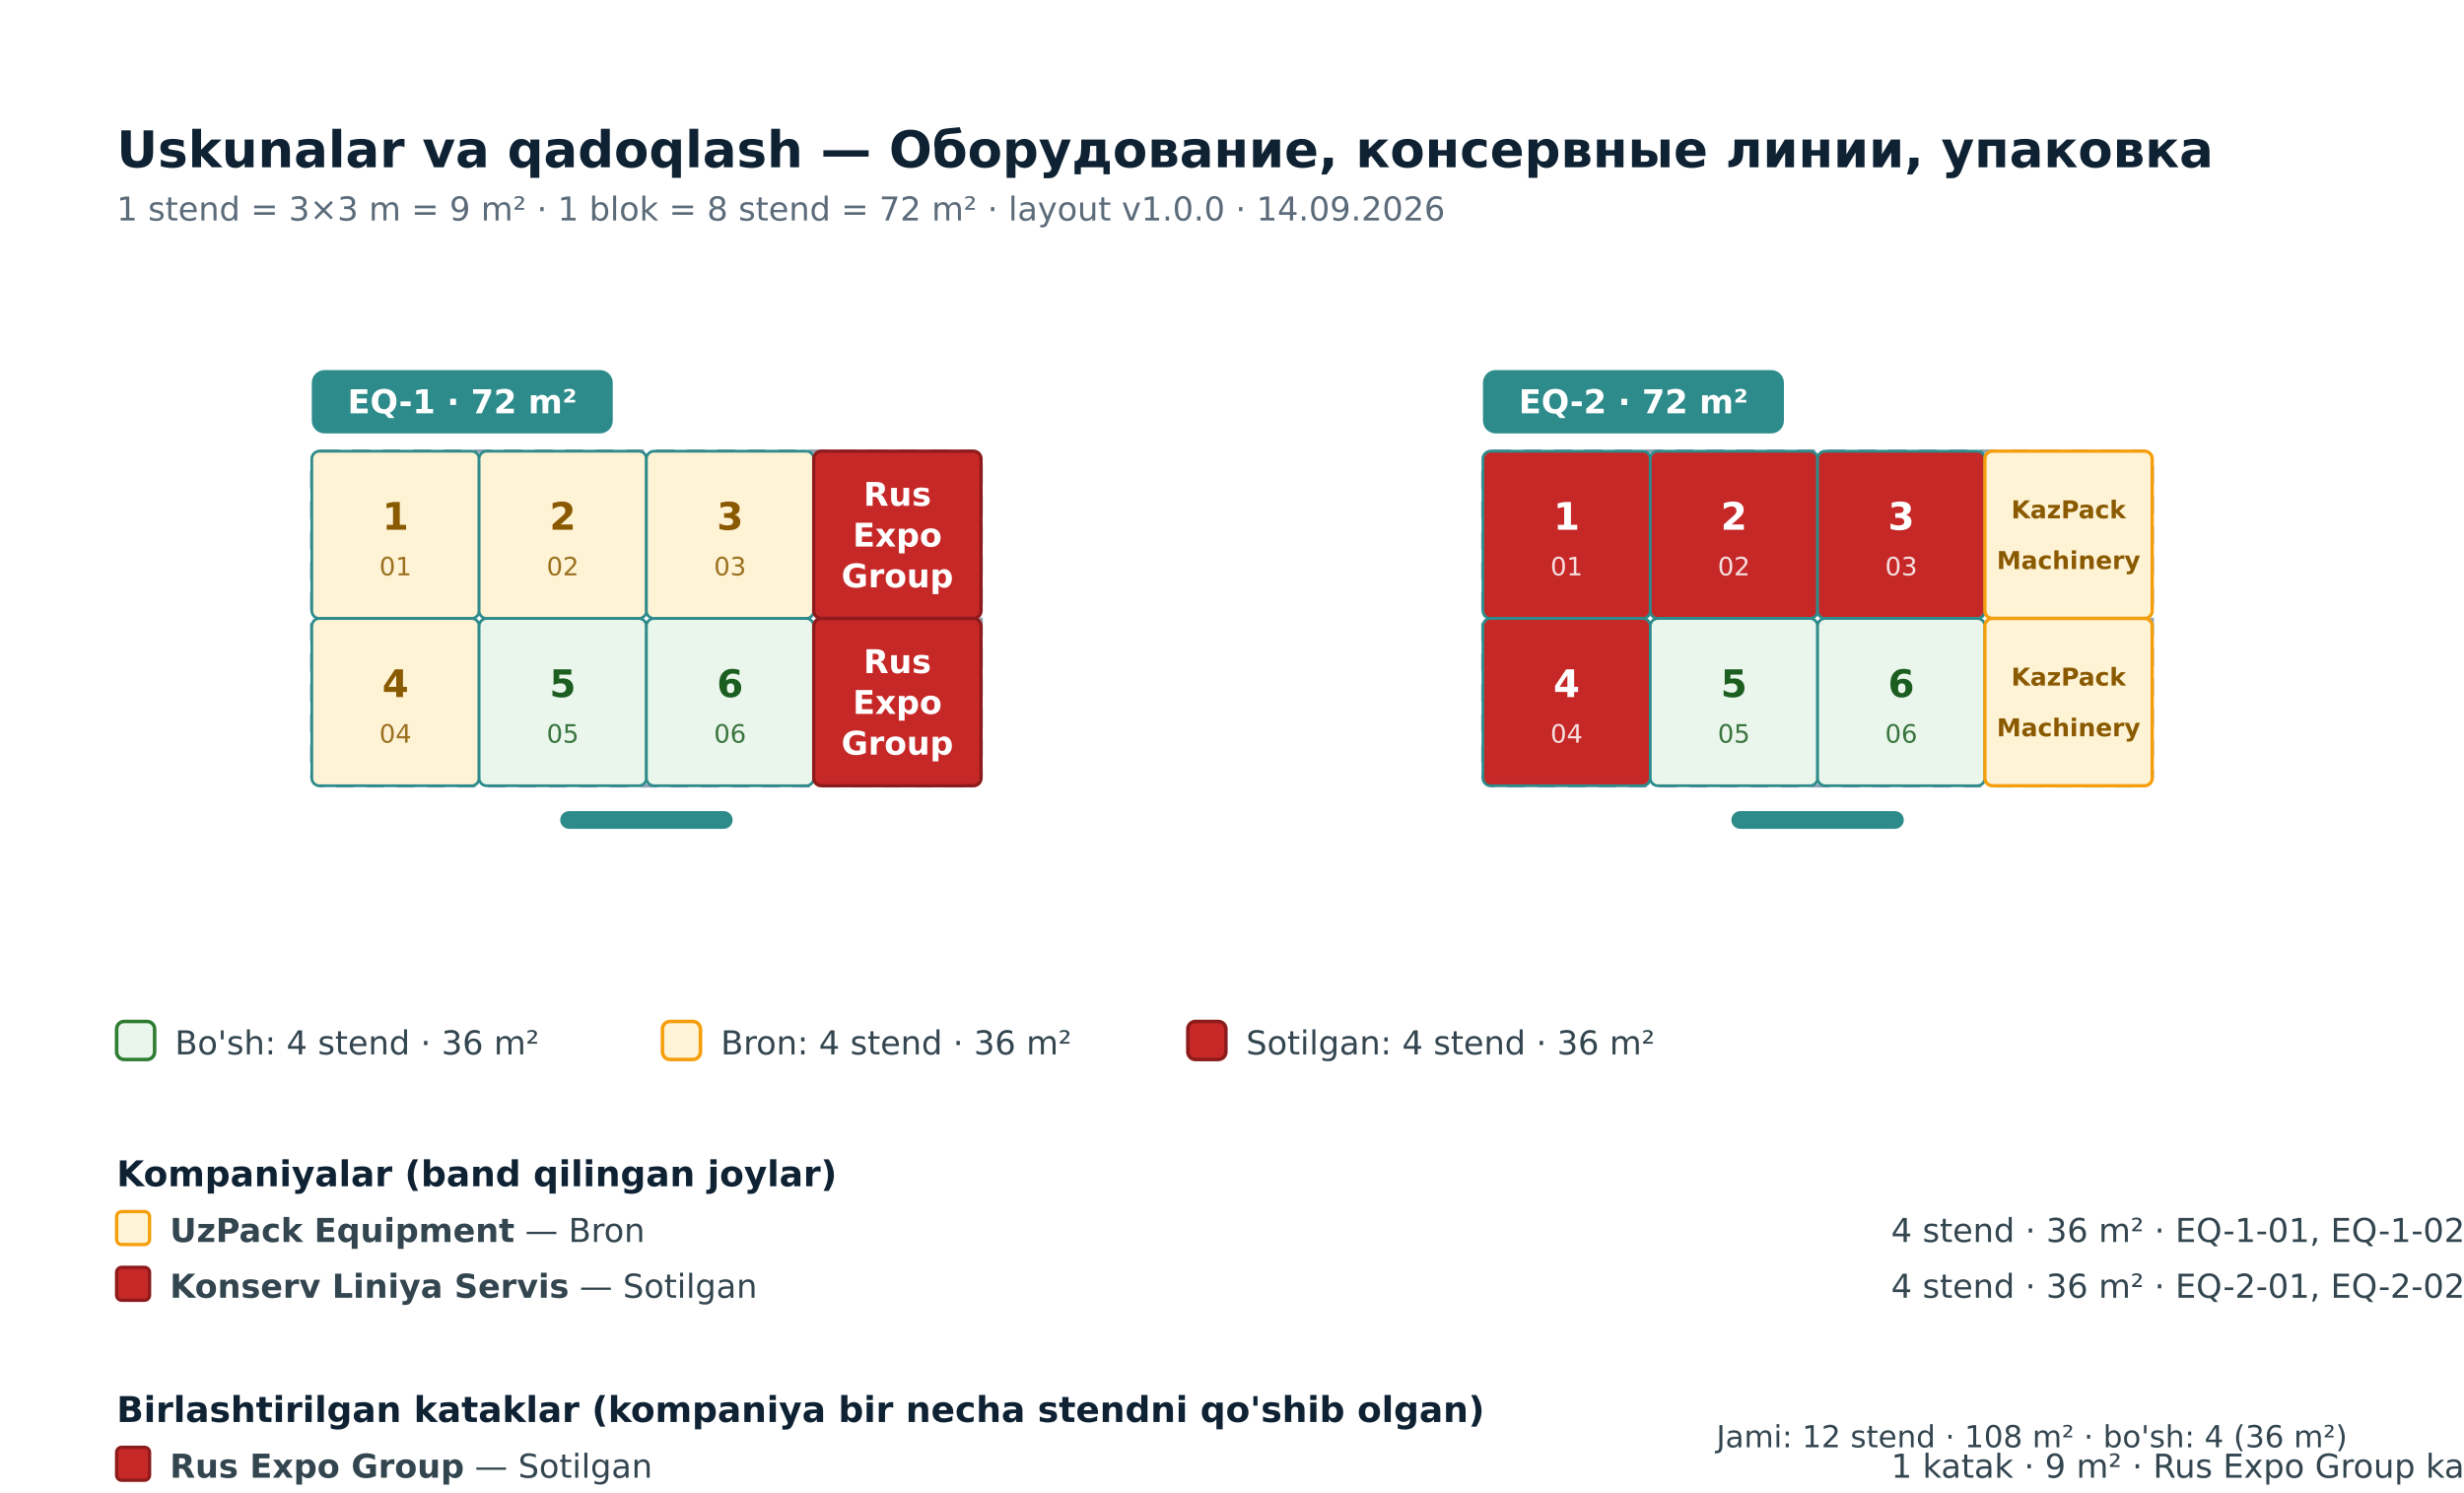
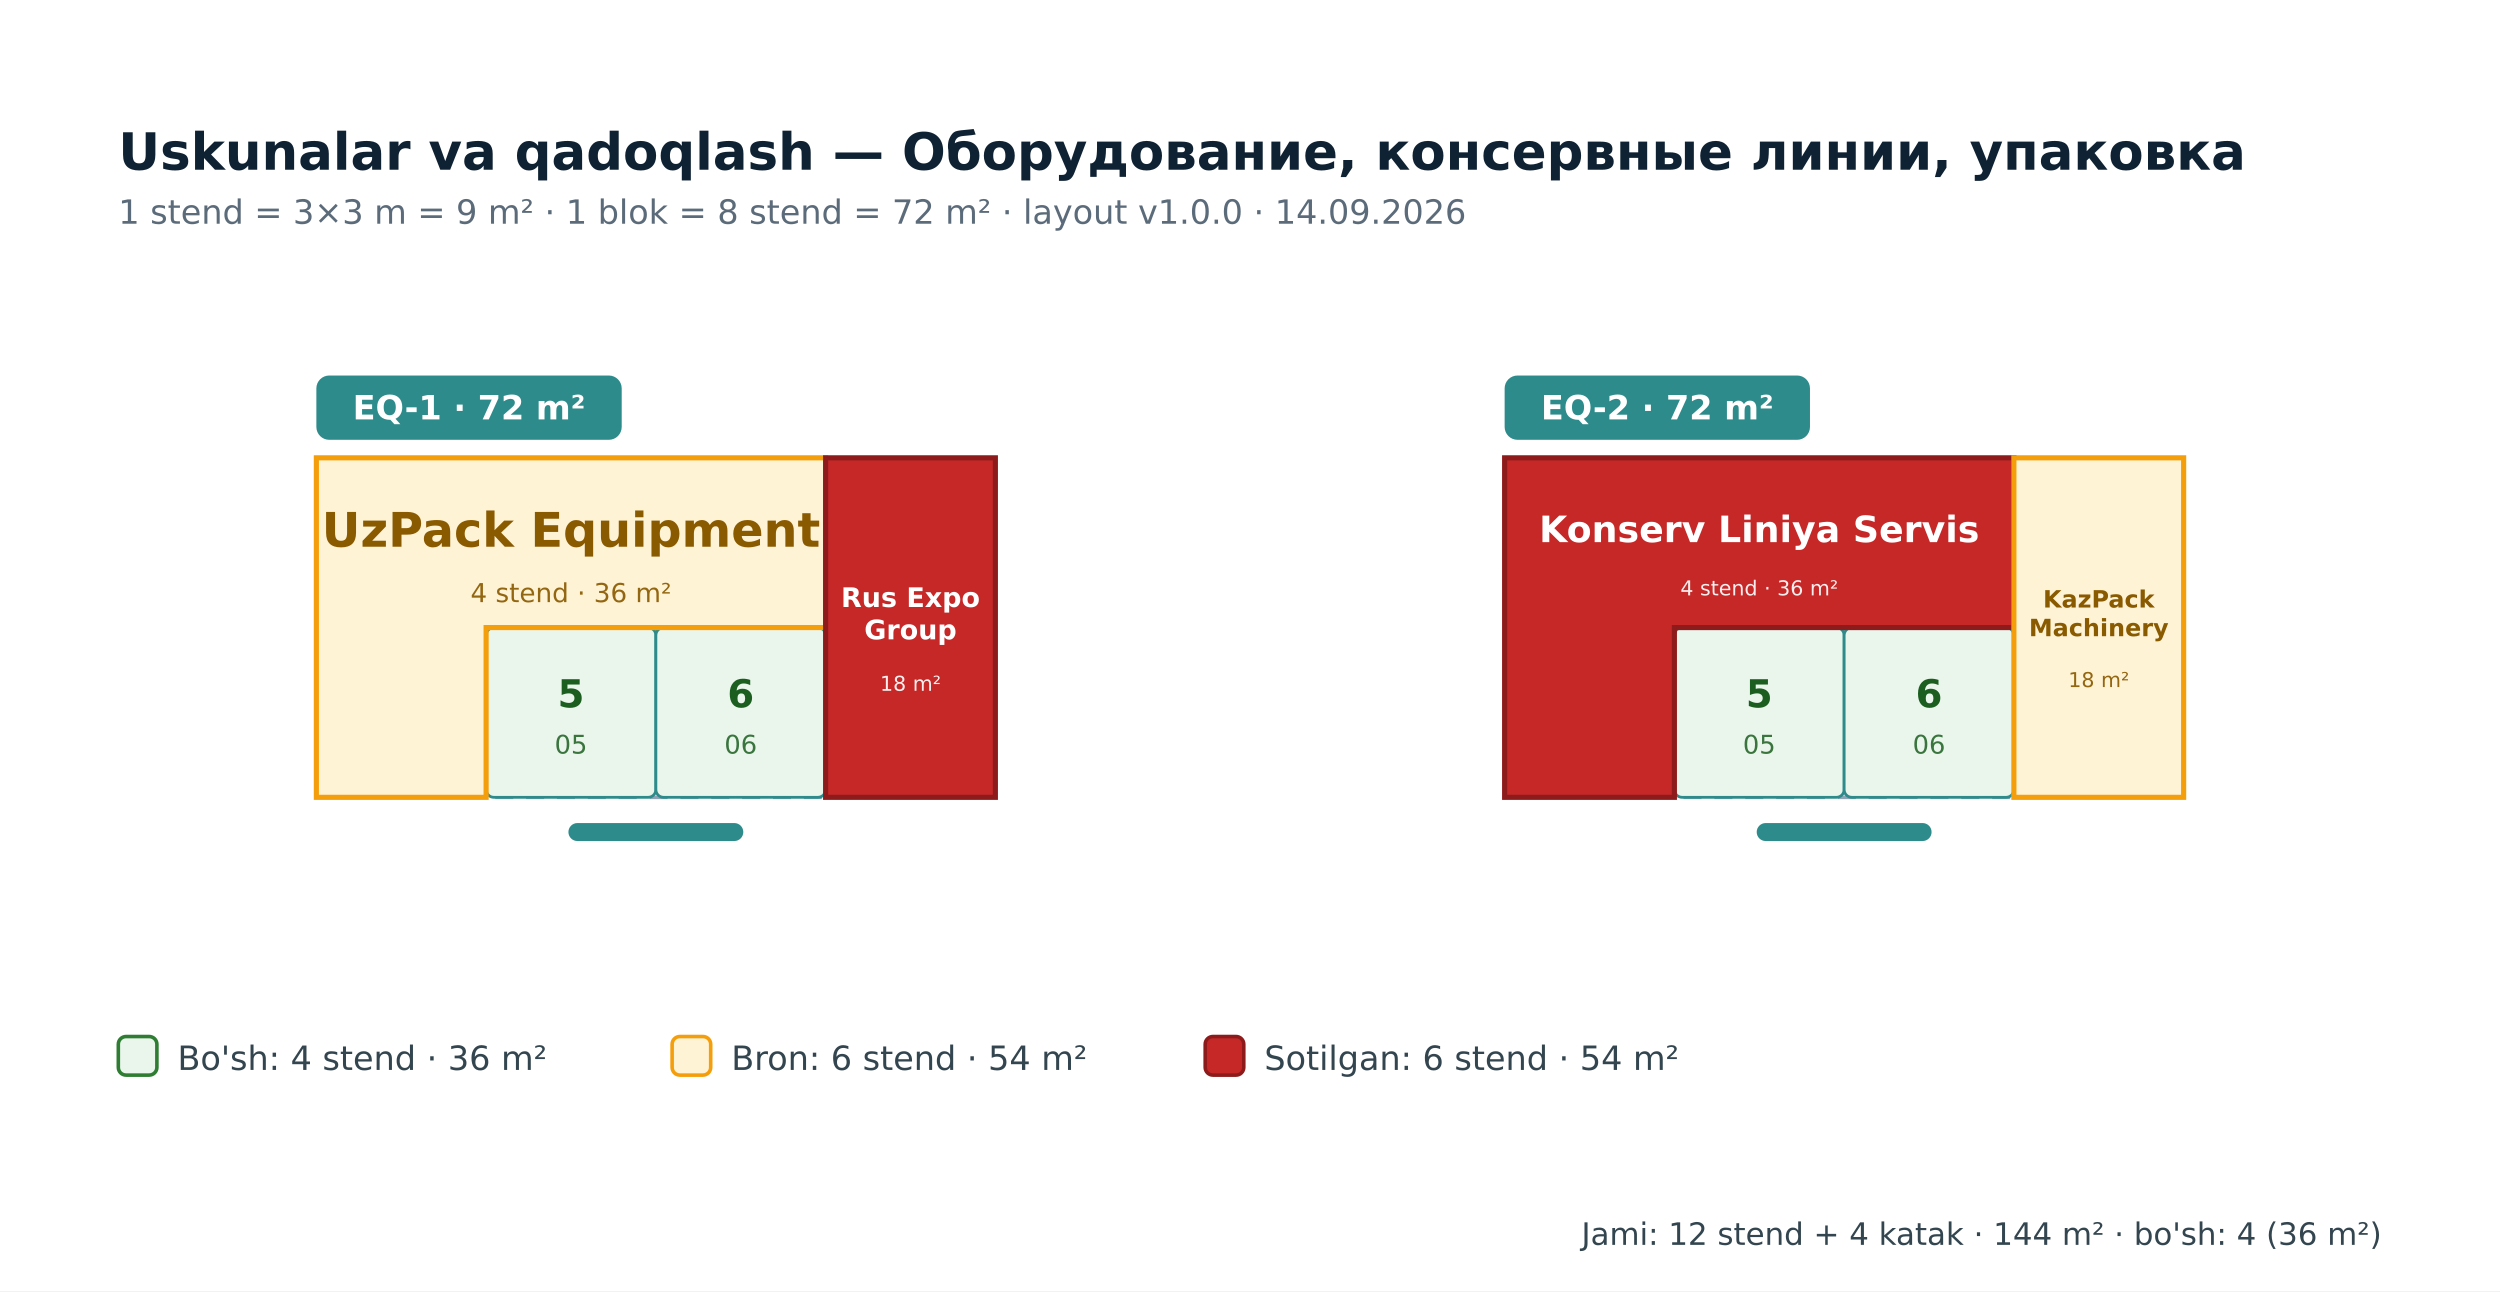
- <svg xmlns="http://www.w3.org/2000/svg" width="972" height="589" viewBox="0 0 972 589" font-family="DejaVu Sans, Helvetica, Arial, sans-serif">
-   <rect width="972" height="589" fill="#ffffff" />
+ <svg xmlns="http://www.w3.org/2000/svg" width="972" height="502" viewBox="0 0 972 502" font-family="DejaVu Sans, Helvetica, Arial, sans-serif">
+   <rect width="972" height="502" fill="#ffffff" />
  <text x="46" y="66" font-size="20" font-weight="bold" fill="#0f2233">Uskunalar va qadoqlash — Оборудование, консервные линии, упаковка</text>
  <text x="46" y="87" font-size="13" fill="#5b6b7a">1 stend = 3×3 m = 9 m² · 1 blok = 8 stend = 72 m² · layout v1.0.0 · 14.09.2026</text>
  <rect x="123.00" y="178.00" width="264.00" height="132.00" fill="none" stroke="#90a4b5" stroke-width="1.4" stroke-dasharray="7 5" rx="4" />
  <rect x="123.00" y="146.00" width="118.72" height="25" rx="5" fill="#2E8B8B" />
  <text x="182.36" y="163.05" font-size="13" font-weight="bold" fill="#ffffff" text-anchor="middle">EQ-1 · 72 m²</text>
-   <rect x="123.00" y="178.00" width="66.00" height="66.00" rx="3" fill="#fff3d6" stroke="#2E8B8B" stroke-width="1.1" />
-   <text x="156.00" y="209.00" font-size="15.00" font-weight="bold" fill="#8a5a00" text-anchor="middle">1</text>
-   <text x="156.00" y="227.00" font-size="10" fill="#8a5a00" text-anchor="middle" opacity="0.85">01</text>
-   <rect x="189.00" y="178.00" width="66.00" height="66.00" rx="3" fill="#fff3d6" stroke="#2E8B8B" stroke-width="1.1" />
-   <text x="222.00" y="209.00" font-size="15.00" font-weight="bold" fill="#8a5a00" text-anchor="middle">2</text>
-   <text x="222.00" y="227.00" font-size="10" fill="#8a5a00" text-anchor="middle" opacity="0.85">02</text>
-   <rect x="255.00" y="178.00" width="66.00" height="66.00" rx="3" fill="#fff3d6" stroke="#2E8B8B" stroke-width="1.1" />
-   <text x="288.00" y="209.00" font-size="15.00" font-weight="bold" fill="#8a5a00" text-anchor="middle">3</text>
-   <text x="288.00" y="227.00" font-size="10" fill="#8a5a00" text-anchor="middle" opacity="0.85">03</text>
-   <rect x="123.00" y="244.00" width="66.00" height="66.00" rx="3" fill="#fff3d6" stroke="#2E8B8B" stroke-width="1.1" />
-   <text x="156.00" y="275.00" font-size="15.00" font-weight="bold" fill="#8a5a00" text-anchor="middle">4</text>
-   <text x="156.00" y="293.00" font-size="10" fill="#8a5a00" text-anchor="middle" opacity="0.85">04</text>
  <rect x="189.00" y="244.00" width="66.00" height="66.00" rx="3" fill="#eaf6ec" stroke="#2E8B8B" stroke-width="1.1" />
  <text x="222.00" y="275.00" font-size="15.00" font-weight="bold" fill="#1b5e20" text-anchor="middle">5</text>
  <text x="222.00" y="293.00" font-size="10" fill="#1b5e20" text-anchor="middle" opacity="0.85">05</text>
  <rect x="255.00" y="244.00" width="66.00" height="66.00" rx="3" fill="#eaf6ec" stroke="#2E8B8B" stroke-width="1.1" />
  <text x="288.00" y="275.00" font-size="15.00" font-weight="bold" fill="#1b5e20" text-anchor="middle">6</text>
  <text x="288.00" y="293.00" font-size="10" fill="#1b5e20" text-anchor="middle" opacity="0.85">06</text>
  <rect x="221.00" y="320.00" width="68" height="7" rx="3.5" fill="#2E8B8B" />
-   <rect x="321.00" y="178.00" width="66.00" height="66.00" rx="3" fill="#c62828" fill-opacity="1" stroke="#8e1b1b" stroke-width="1.3" />
-   <text x="354.00" y="199.54" font-size="12.88" font-weight="bold" fill="#ffffff" text-anchor="middle">Rus</text>
-   <text x="354.00" y="215.64" font-size="12.88" font-weight="bold" fill="#ffffff" text-anchor="middle">Expo</text>
-   <text x="354.00" y="231.73" font-size="12.88" font-weight="bold" fill="#ffffff" text-anchor="middle">Group</text>
-   <rect x="321.00" y="244.00" width="66.00" height="66.00" rx="3" fill="#c62828" fill-opacity="1" stroke="#8e1b1b" stroke-width="1.3" />
-   <text x="354.00" y="265.54" font-size="12.88" font-weight="bold" fill="#ffffff" text-anchor="middle">Rus</text>
-   <text x="354.00" y="281.64" font-size="12.88" font-weight="bold" fill="#ffffff" text-anchor="middle">Expo</text>
-   <text x="354.00" y="297.73" font-size="12.88" font-weight="bold" fill="#ffffff" text-anchor="middle">Group</text>
  <rect x="585.00" y="178.00" width="264.00" height="132.00" fill="none" stroke="#90a4b5" stroke-width="1.4" stroke-dasharray="7 5" rx="4" />
  <rect x="585.00" y="146.00" width="118.72" height="25" rx="5" fill="#2E8B8B" />
  <text x="644.36" y="163.05" font-size="13" font-weight="bold" fill="#ffffff" text-anchor="middle">EQ-2 · 72 m²</text>
-   <rect x="585.00" y="178.00" width="66.00" height="66.00" rx="3" fill="#c62828" stroke="#2E8B8B" stroke-width="1.1" />
-   <text x="618.00" y="209.00" font-size="15.00" font-weight="bold" fill="#ffffff" text-anchor="middle">1</text>
-   <text x="618.00" y="227.00" font-size="10" fill="#ffffff" text-anchor="middle" opacity="0.85">01</text>
-   <rect x="651.00" y="178.00" width="66.00" height="66.00" rx="3" fill="#c62828" stroke="#2E8B8B" stroke-width="1.1" />
-   <text x="684.00" y="209.00" font-size="15.00" font-weight="bold" fill="#ffffff" text-anchor="middle">2</text>
-   <text x="684.00" y="227.00" font-size="10" fill="#ffffff" text-anchor="middle" opacity="0.85">02</text>
-   <rect x="717.00" y="178.00" width="66.00" height="66.00" rx="3" fill="#c62828" stroke="#2E8B8B" stroke-width="1.1" />
-   <text x="750.00" y="209.00" font-size="15.00" font-weight="bold" fill="#ffffff" text-anchor="middle">3</text>
-   <text x="750.00" y="227.00" font-size="10" fill="#ffffff" text-anchor="middle" opacity="0.85">03</text>
-   <rect x="585.00" y="244.00" width="66.00" height="66.00" rx="3" fill="#c62828" stroke="#2E8B8B" stroke-width="1.1" />
-   <text x="618.00" y="275.00" font-size="15.00" font-weight="bold" fill="#ffffff" text-anchor="middle">4</text>
-   <text x="618.00" y="293.00" font-size="10" fill="#ffffff" text-anchor="middle" opacity="0.85">04</text>
  <rect x="651.00" y="244.00" width="66.00" height="66.00" rx="3" fill="#eaf6ec" stroke="#2E8B8B" stroke-width="1.1" />
  <text x="684.00" y="275.00" font-size="15.00" font-weight="bold" fill="#1b5e20" text-anchor="middle">5</text>
  <text x="684.00" y="293.00" font-size="10" fill="#1b5e20" text-anchor="middle" opacity="0.85">05</text>
  <rect x="717.00" y="244.00" width="66.00" height="66.00" rx="3" fill="#eaf6ec" stroke="#2E8B8B" stroke-width="1.1" />
  <text x="750.00" y="275.00" font-size="15.00" font-weight="bold" fill="#1b5e20" text-anchor="middle">6</text>
  <text x="750.00" y="293.00" font-size="10" fill="#1b5e20" text-anchor="middle" opacity="0.85">06</text>
  <rect x="683.00" y="320.00" width="68" height="7" rx="3.5" fill="#2E8B8B" />
-   <rect x="783.00" y="178.00" width="66.00" height="66.00" rx="3" fill="#fff3d6" fill-opacity="1" stroke="#f59e0b" stroke-width="1.3" />
-   <text x="816.00" y="204.48" font-size="9.68" font-weight="bold" fill="#8a5a00" text-anchor="middle">KazPack</text>
-   <text x="816.00" y="224.48" font-size="9.68" font-weight="bold" fill="#8a5a00" text-anchor="middle">Machinery</text>
-   <rect x="783.00" y="244.00" width="66.00" height="66.00" rx="3" fill="#fff3d6" fill-opacity="1" stroke="#f59e0b" stroke-width="1.3" />
-   <text x="816.00" y="270.48" font-size="9.68" font-weight="bold" fill="#8a5a00" text-anchor="middle">KazPack</text>
-   <text x="816.00" y="290.48" font-size="9.68" font-weight="bold" fill="#8a5a00" text-anchor="middle">Machinery</text>
+   <path d="M123 178L189 178L255 178L321 178L321 244L255 244L189 244L189 310L123 310L123 244Z" fill="#fff3d6" stroke="#f59e0b" stroke-width="2" />
+   <text x="222.00" y="212.56" font-size="18.53" font-weight="bold" fill="#8a5a00" text-anchor="middle">UzPack Equipment</text>
+   <text x="222.00" y="234.12" font-size="10.19" fill="#8a5a00" text-anchor="middle" opacity="0.92">4 stend · 36 m²</text>
+   <path d="M321 178L387 178L387 244L387 310L321 310L321 244Z" fill="#c62828" stroke="#8e1b1b" stroke-width="2" />
+   <text x="354.00" y="235.99" font-size="10.48" font-weight="bold" fill="#ffffff" text-anchor="middle">Rus Expo</text>
+   <text x="354.00" y="248.56" font-size="10.48" font-weight="bold" fill="#ffffff" text-anchor="middle">Group</text>
+   <text x="354.00" y="268.58" font-size="8.00" fill="#ffffff" text-anchor="middle" opacity="0.92">18 m²</text>
+   <path d="M585 178L651 178L717 178L783 178L783 244L717 244L651 244L651 310L585 310L585 244Z" fill="#c62828" stroke="#8e1b1b" stroke-width="2" />
+   <text x="684.00" y="210.77" font-size="14.13" font-weight="bold" fill="#ffffff" text-anchor="middle">Konserv Liniya Servis</text>
+   <text x="684.00" y="231.48" font-size="8.00" fill="#ffffff" text-anchor="middle" opacity="0.92">4 stend · 36 m²</text>
+   <path d="M783 178L849 178L849 244L849 310L783 310L783 244Z" fill="#fff3d6" stroke="#f59e0b" stroke-width="2" />
+   <text x="816.00" y="236.22" font-size="9.28" font-weight="bold" fill="#8a5a00" text-anchor="middle">KazPack</text>
+   <text x="816.00" y="247.35" font-size="9.28" font-weight="bold" fill="#8a5a00" text-anchor="middle">Machinery</text>
+   <text x="816.00" y="267.14" font-size="8.00" fill="#8a5a00" text-anchor="middle" opacity="0.92">18 m²</text>
  <rect x="46.00" y="403.00" width="15" height="15" rx="3" fill="#eaf6ec" stroke="#2e7d32" stroke-width="1.4" />
  <text x="69.00" y="416.00" font-size="13" fill="#33454f">Bo'sh: 4 stend · 36 m²</text>
  <rect x="261.32" y="403.00" width="15" height="15" rx="3" fill="#fff3d6" stroke="#f59e0b" stroke-width="1.4" />
-   <text x="284.32" y="416.00" font-size="13" fill="#33454f">Bron: 4 stend · 36 m²</text>
+   <text x="284.32" y="416.00" font-size="13" fill="#33454f">Bron: 6 stend · 54 m²</text>
  <rect x="468.58" y="403.00" width="15" height="15" rx="3" fill="#c62828" stroke="#8e1b1b" stroke-width="1.4" />
-   <text x="491.58" y="416.00" font-size="13" fill="#33454f">Sotilgan: 4 stend · 36 m²</text>
-   <text x="46" y="468.00" font-size="14" font-weight="bold" fill="#0f2233">Kompaniyalar (band qilingan joylar)</text>
-   <rect x="46" y="478.00" width="13" height="13" rx="2" fill="#fff3d6" stroke="#f59e0b" stroke-width="1.3" />
-   <text x="67" y="490.00" font-size="13" fill="#33454f">
-     <tspan font-weight="bold">UzPack Equipment</tspan> — Bron</text>
-   <text x="746.00" y="490.00" font-size="13" fill="#33454f">4 stend · 36 m² · EQ-1-01, EQ-1-02, EQ-1-03, EQ-1-04</text>
-   <rect x="46" y="500.00" width="13" height="13" rx="2" fill="#c62828" stroke="#8e1b1b" stroke-width="1.3" />
-   <text x="67" y="512.00" font-size="13" fill="#33454f">
-     <tspan font-weight="bold">Konserv Liniya Servis</tspan> — Sotilgan</text>
-   <text x="746.00" y="512.00" font-size="13" fill="#33454f">4 stend · 36 m² · EQ-2-01, EQ-2-02, EQ-2-03, EQ-2-04</text>
-   <text x="46" y="561.00" font-size="14" font-weight="bold" fill="#0f2233">Birlashtirilgan kataklar (kompaniya bir necha stendni qo'shib olgan)</text>
-   <rect x="46" y="571.00" width="13" height="13" rx="2" fill="#c62828" stroke="#8e1b1b" stroke-width="1.3" />
-   <text x="67" y="583.00" font-size="13" fill="#33454f">
-     <tspan font-weight="bold">Rus Expo Group</tspan> — Sotilgan</text>
-   <text x="746.00" y="583.00" font-size="13" fill="#33454f">1 katak · 9 m² · Rus Expo Group katagi</text>
-   <rect x="46" y="593.00" width="13" height="13" rx="2" fill="#c62828" stroke="#8e1b1b" stroke-width="1.3" />
-   <text x="67" y="605.00" font-size="13" fill="#33454f">
-     <tspan font-weight="bold">Rus Expo Group</tspan> — Sotilgan</text>
-   <text x="746.00" y="605.00" font-size="13" fill="#33454f">1 katak · 9 m² · Rus Expo Group katagi</text>
-   <rect x="46" y="615.00" width="13" height="13" rx="2" fill="#fff3d6" stroke="#f59e0b" stroke-width="1.3" />
-   <text x="67" y="627.00" font-size="13" fill="#33454f">
-     <tspan font-weight="bold">KazPack Machinery</tspan> — Bron</text>
-   <text x="746.00" y="627.00" font-size="13" fill="#33454f">1 katak · 9 m² · KazPack Machinery katagi</text>
-   <rect x="46" y="637.00" width="13" height="13" rx="2" fill="#fff3d6" stroke="#f59e0b" stroke-width="1.3" />
-   <text x="67" y="649.00" font-size="13" fill="#33454f">
-     <tspan font-weight="bold">KazPack Machinery</tspan> — Bron</text>
-   <text x="746.00" y="649.00" font-size="13" fill="#33454f">1 katak · 9 m² · KazPack Machinery katagi</text>
-   <text x="926" y="571" font-size="12" fill="#33454f" text-anchor="end">Jami: 12 stend · 108 m² · bo'sh: 4 (36 m²)</text>
+   <text x="491.58" y="416.00" font-size="13" fill="#33454f">Sotilgan: 6 stend · 54 m²</text>
+   <text x="926" y="484" font-size="12" fill="#33454f" text-anchor="end">Jami: 12 stend + 4 katak · 144 m² · bo'sh: 4 (36 m²)</text>
</svg>
